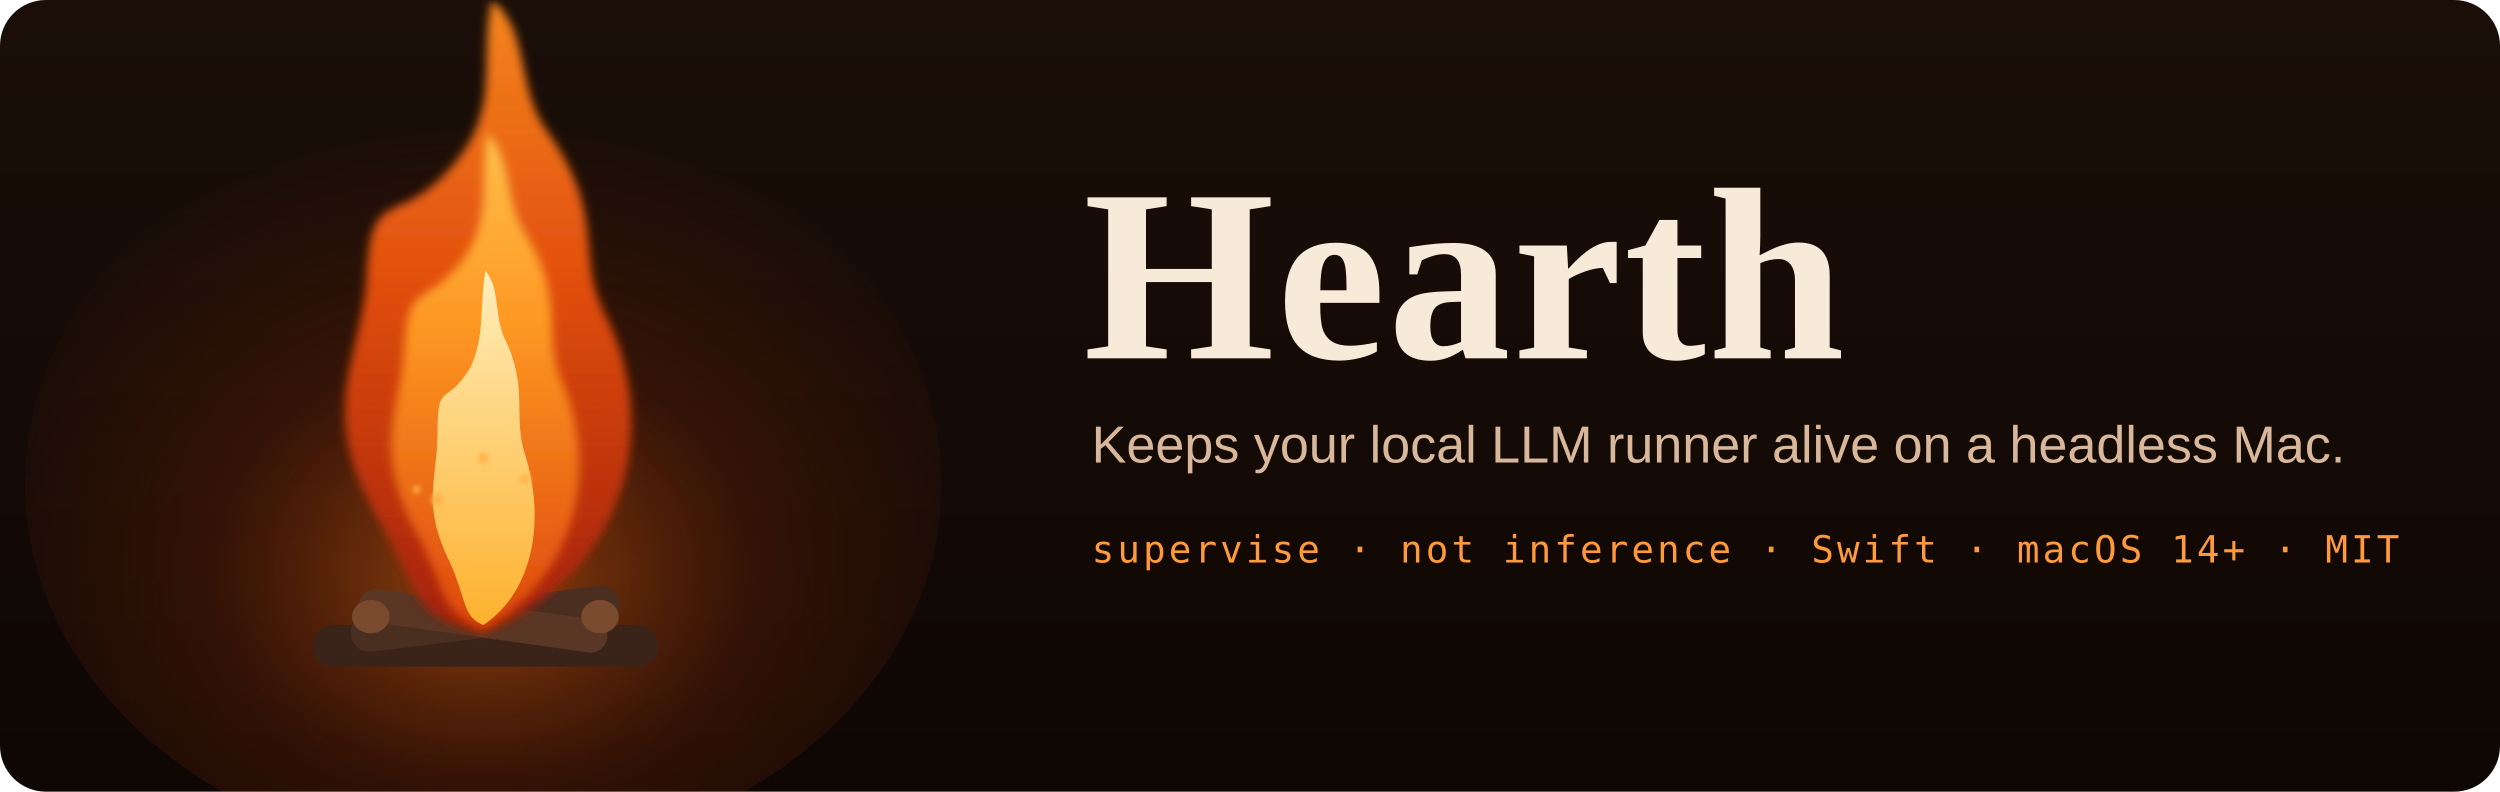
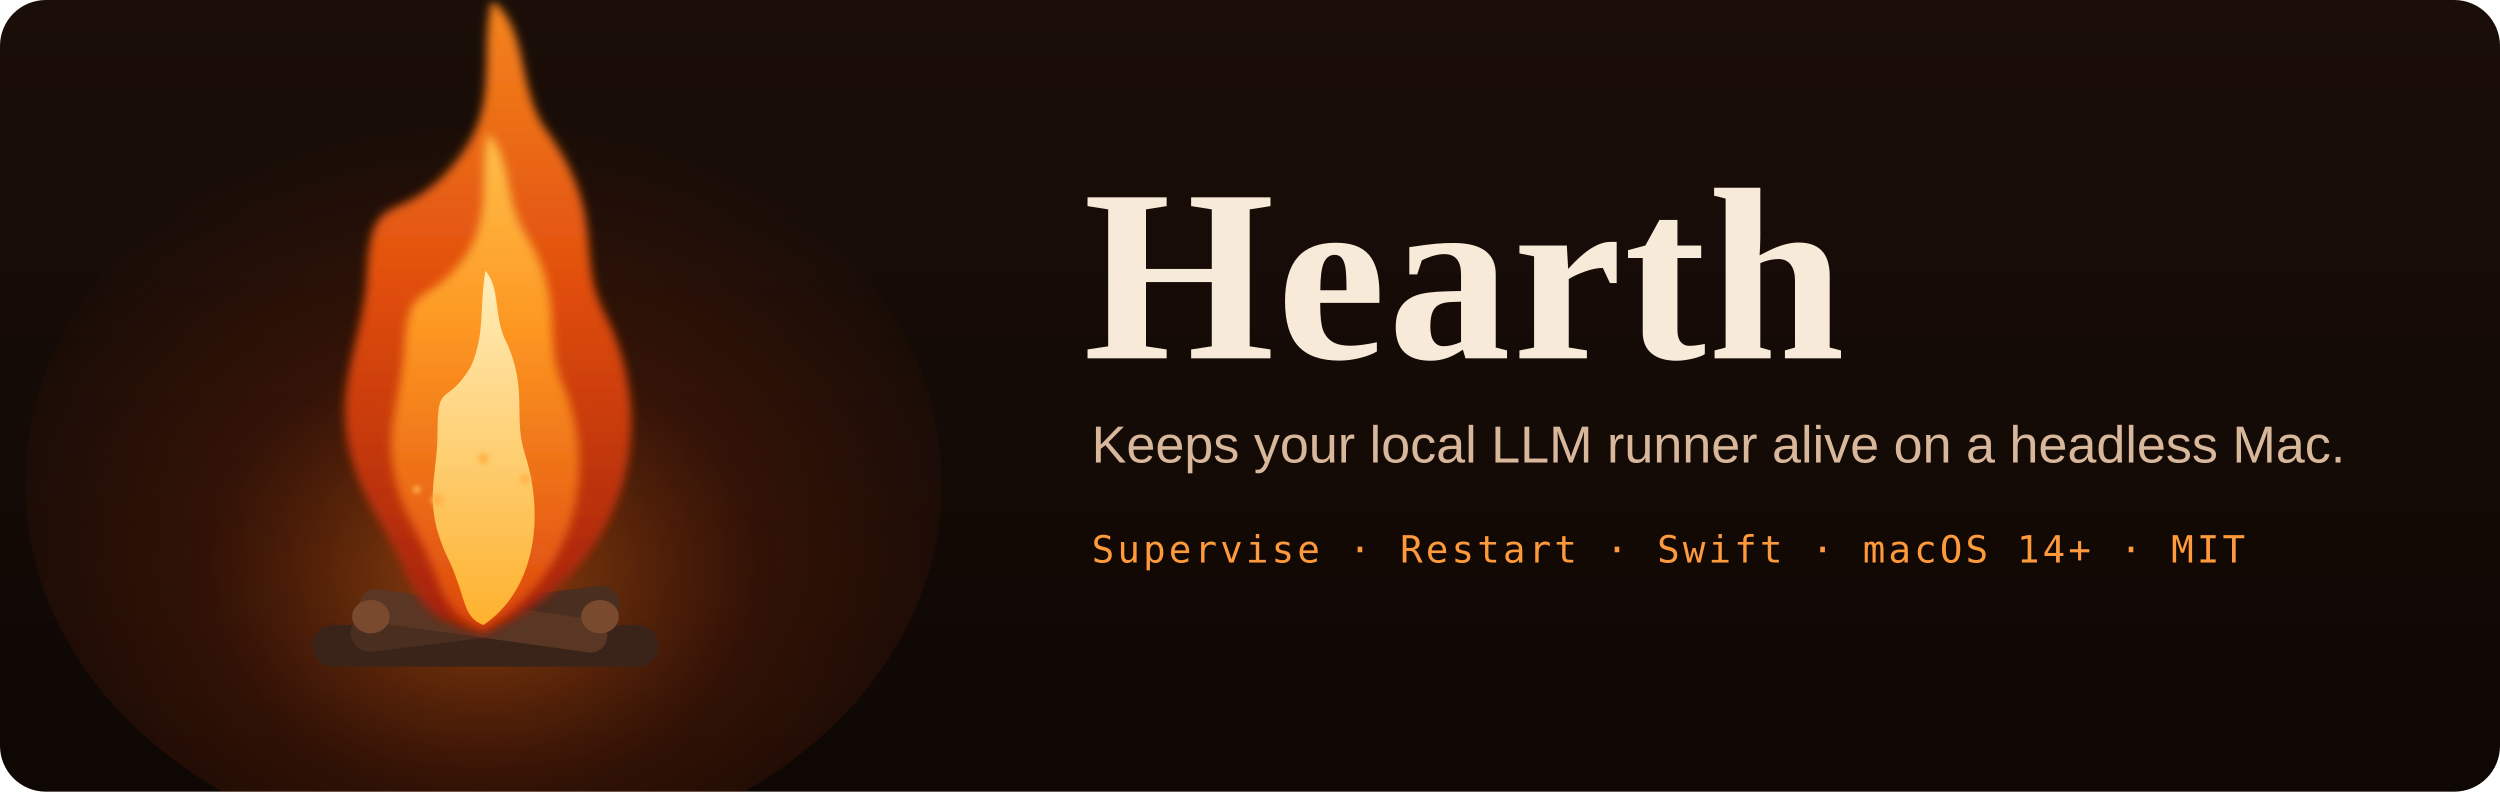
<svg xmlns="http://www.w3.org/2000/svg" viewBox="0 0 1200 380" width="1200" height="380" role="img" aria-labelledby="title desc">
  <defs>
    <linearGradient id="bg" x1="0" y1="0" x2="0" y2="1">
      <stop offset="0" stop-color="#1b0e08" />
      <stop offset="1" stop-color="#0e0704" />
    </linearGradient>
    <radialGradient id="glow" cx="0.5" cy="0.62" r="0.6">
      <stop offset="0" stop-color="#ff7a18" stop-opacity="0.55" />
      <stop offset="0.5" stop-color="#c43c0a" stop-opacity="0.18" />
      <stop offset="1" stop-color="#c43c0a" stop-opacity="0" />
    </radialGradient>
    <linearGradient id="flameOuter" x1="0" y1="1" x2="0" y2="0">
      <stop offset="0" stop-color="#a51f06" />
      <stop offset="0.55" stop-color="#e8500f" />
      <stop offset="1" stop-color="#ff8a1e" />
    </linearGradient>
    <linearGradient id="flameMid" x1="0" y1="1" x2="0" y2="0">
      <stop offset="0" stop-color="#e0490d" />
      <stop offset="0.6" stop-color="#ff9a22" />
      <stop offset="1" stop-color="#ffc44d" />
    </linearGradient>
    <linearGradient id="flameCore" x1="0" y1="1" x2="0" y2="0">
      <stop offset="0" stop-color="#ffb52e" />
      <stop offset="1" stop-color="#fff1c2" />
    </linearGradient>
    <filter id="soft" x="-40%" y="-40%" width="180%" height="180%">
      <feGaussianBlur stdDeviation="2.2" />
    </filter>
    <filter id="emberBlur" x="-60%" y="-60%" width="220%" height="220%">
      <feGaussianBlur stdDeviation="1.4" />
    </filter>
  </defs>
  <rect x="0" y="0" width="1200" height="380" rx="22" fill="url(#bg)" />
  <ellipse cx="232" cy="232" rx="220" ry="180" fill="url(#glow)">
    <animate attributeName="rx" values="220;236;220" dur="3.6s" repeatCount="indefinite" />
    <animate attributeName="opacity" values="0.85;1;0.85" dur="2.1s" repeatCount="indefinite" />
  </ellipse>
  <g>
    <rect x="150" y="300" width="166" height="20" rx="10" fill="#3a241a" />
    <rect x="168" y="288" width="130" height="18" rx="9" fill="#4a2e20" transform="rotate(-7 233 297)" />
    <rect x="172" y="290" width="120" height="16" rx="8" fill="#5a3724" transform="rotate(8 232 298)" />
    <ellipse cx="178" cy="296" rx="9" ry="8" fill="#7a4a2e" />
    <ellipse cx="288" cy="296" rx="9" ry="8" fill="#7a4a2e" />
  </g>
  <g transform="translate(232 300)">
    <path fill="url(#flameOuter)" filter="url(#soft)" opacity="0.96" d="M0,4 C70,-26 86,-96 58,-150 C44,-178 60,-196 30,-238 C16,-258 22,-286 4,-300          C-2,-272 8,-250 -12,-224 C-40,-188 -54,-214 -56,-168 C-58,-128 -82,-104 -50,-50          C-30,-16 -36,-4 0,4 Z">
      <animateTransform attributeName="transform" type="scale" additive="sum" values="1 1;1.03 1.07;0.99 0.96;1 1" dur="1.7s" repeatCount="indefinite" />
    </path>
    <path fill="url(#flameMid)" filter="url(#soft)" opacity="0.95" d="M0,2 C44,-22 56,-74 38,-116 C28,-138 40,-156 20,-188 C10,-204 14,-224 2,-236          C-2,-214 4,-198 -8,-178 C-28,-150 -36,-168 -38,-132 C-40,-102 -54,-84 -32,-44          C-18,-18 -22,-6 0,2 Z">
      <animateTransform attributeName="transform" type="scale" additive="sum" values="1 1;0.97 1.08;1.02 0.95;1 1" dur="1.25s" repeatCount="indefinite" />
    </path>
    <path fill="url(#flameCore)" opacity="0.96" d="M0,0 C24,-16 30,-50 20,-82 C14,-100 22,-114 10,-138 C5,-150 8,-162 1,-170          C-2,-152 1,-140 -6,-124 C-18,-104 -22,-118 -22,-92 C-22,-70 -30,-58 -16,-30          C-8,-12 -10,-4 0,0 Z">
      <animateTransform attributeName="transform" type="scale" additive="sum" values="1 1;1.04 1.1;0.98 0.97;1 1" dur="0.9s" repeatCount="indefinite" />
      <animate attributeName="opacity" values="0.86;1;0.86" dur="0.7s" repeatCount="indefinite" />
    </path>
  </g>
  <g fill="#ffb24a" filter="url(#emberBlur)">
    <circle cx="210" cy="240" r="3">
      <animate attributeName="cy" values="250;70" dur="3.2s" repeatCount="indefinite" />
      <animate attributeName="cx" values="210;196;218;206" dur="3.2s" repeatCount="indefinite" />
      <animate attributeName="opacity" values="0;1;1;0" dur="3.2s" repeatCount="indefinite" />
    </circle>
    <circle cx="252" cy="230" r="2.3">
      <animate attributeName="cy" values="248;60" dur="2.6s" begin="0.6s" repeatCount="indefinite" />
      <animate attributeName="cx" values="252;264;244;256" dur="2.6s" begin="0.6s" repeatCount="indefinite" />
      <animate attributeName="opacity" values="0;1;1;0" dur="2.6s" begin="0.6s" repeatCount="indefinite" />
    </circle>
    <circle cx="232" cy="220" r="2.6">
      <animate attributeName="cy" values="246;48" dur="3.8s" begin="1.2s" repeatCount="indefinite" />
      <animate attributeName="cx" values="232;222;244;232" dur="3.8s" begin="1.2s" repeatCount="indefinite" />
      <animate attributeName="opacity" values="0;1;1;0" dur="3.8s" begin="1.2s" repeatCount="indefinite" />
    </circle>
    <circle cx="200" cy="235" r="1.8">
      <animate attributeName="cy" values="244;90" dur="2.9s" begin="0.3s" repeatCount="indefinite" />
      <animate attributeName="opacity" values="0;1;1;0" dur="2.9s" begin="0.3s" repeatCount="indefinite" />
    </circle>
  </g>
  <g transform="translate(520 0)">
    <text x="0" y="172" font-family="Georgia, 'Iowan Old Style', 'Times New Roman', serif" font-size="118" font-weight="700" fill="#f7ead8" letter-spacing="1">Hearth</text>
    <text x="4" y="222" font-family="-apple-system, 'Helvetica Neue', Arial, sans-serif" font-size="25" fill="#d8b79b">Keeps your local LLM runner alive on a headless Mac.</text>
-     <text x="4" y="270" font-family="ui-monospace, 'SF Mono', Menlo, monospace" font-size="18" fill="#ff9a3c" letter-spacing="1.5">supervise · not inference · Swift · macOS 14+ · MIT</text>
+     <text x="4" y="270" font-family="ui-monospace, 'SF Mono', Menlo, monospace" font-size="18" fill="#ff9a3c" letter-spacing="1.5">Supervise · Restart · Swift · macOS 14+ · MIT</text>
  </g>
</svg>
